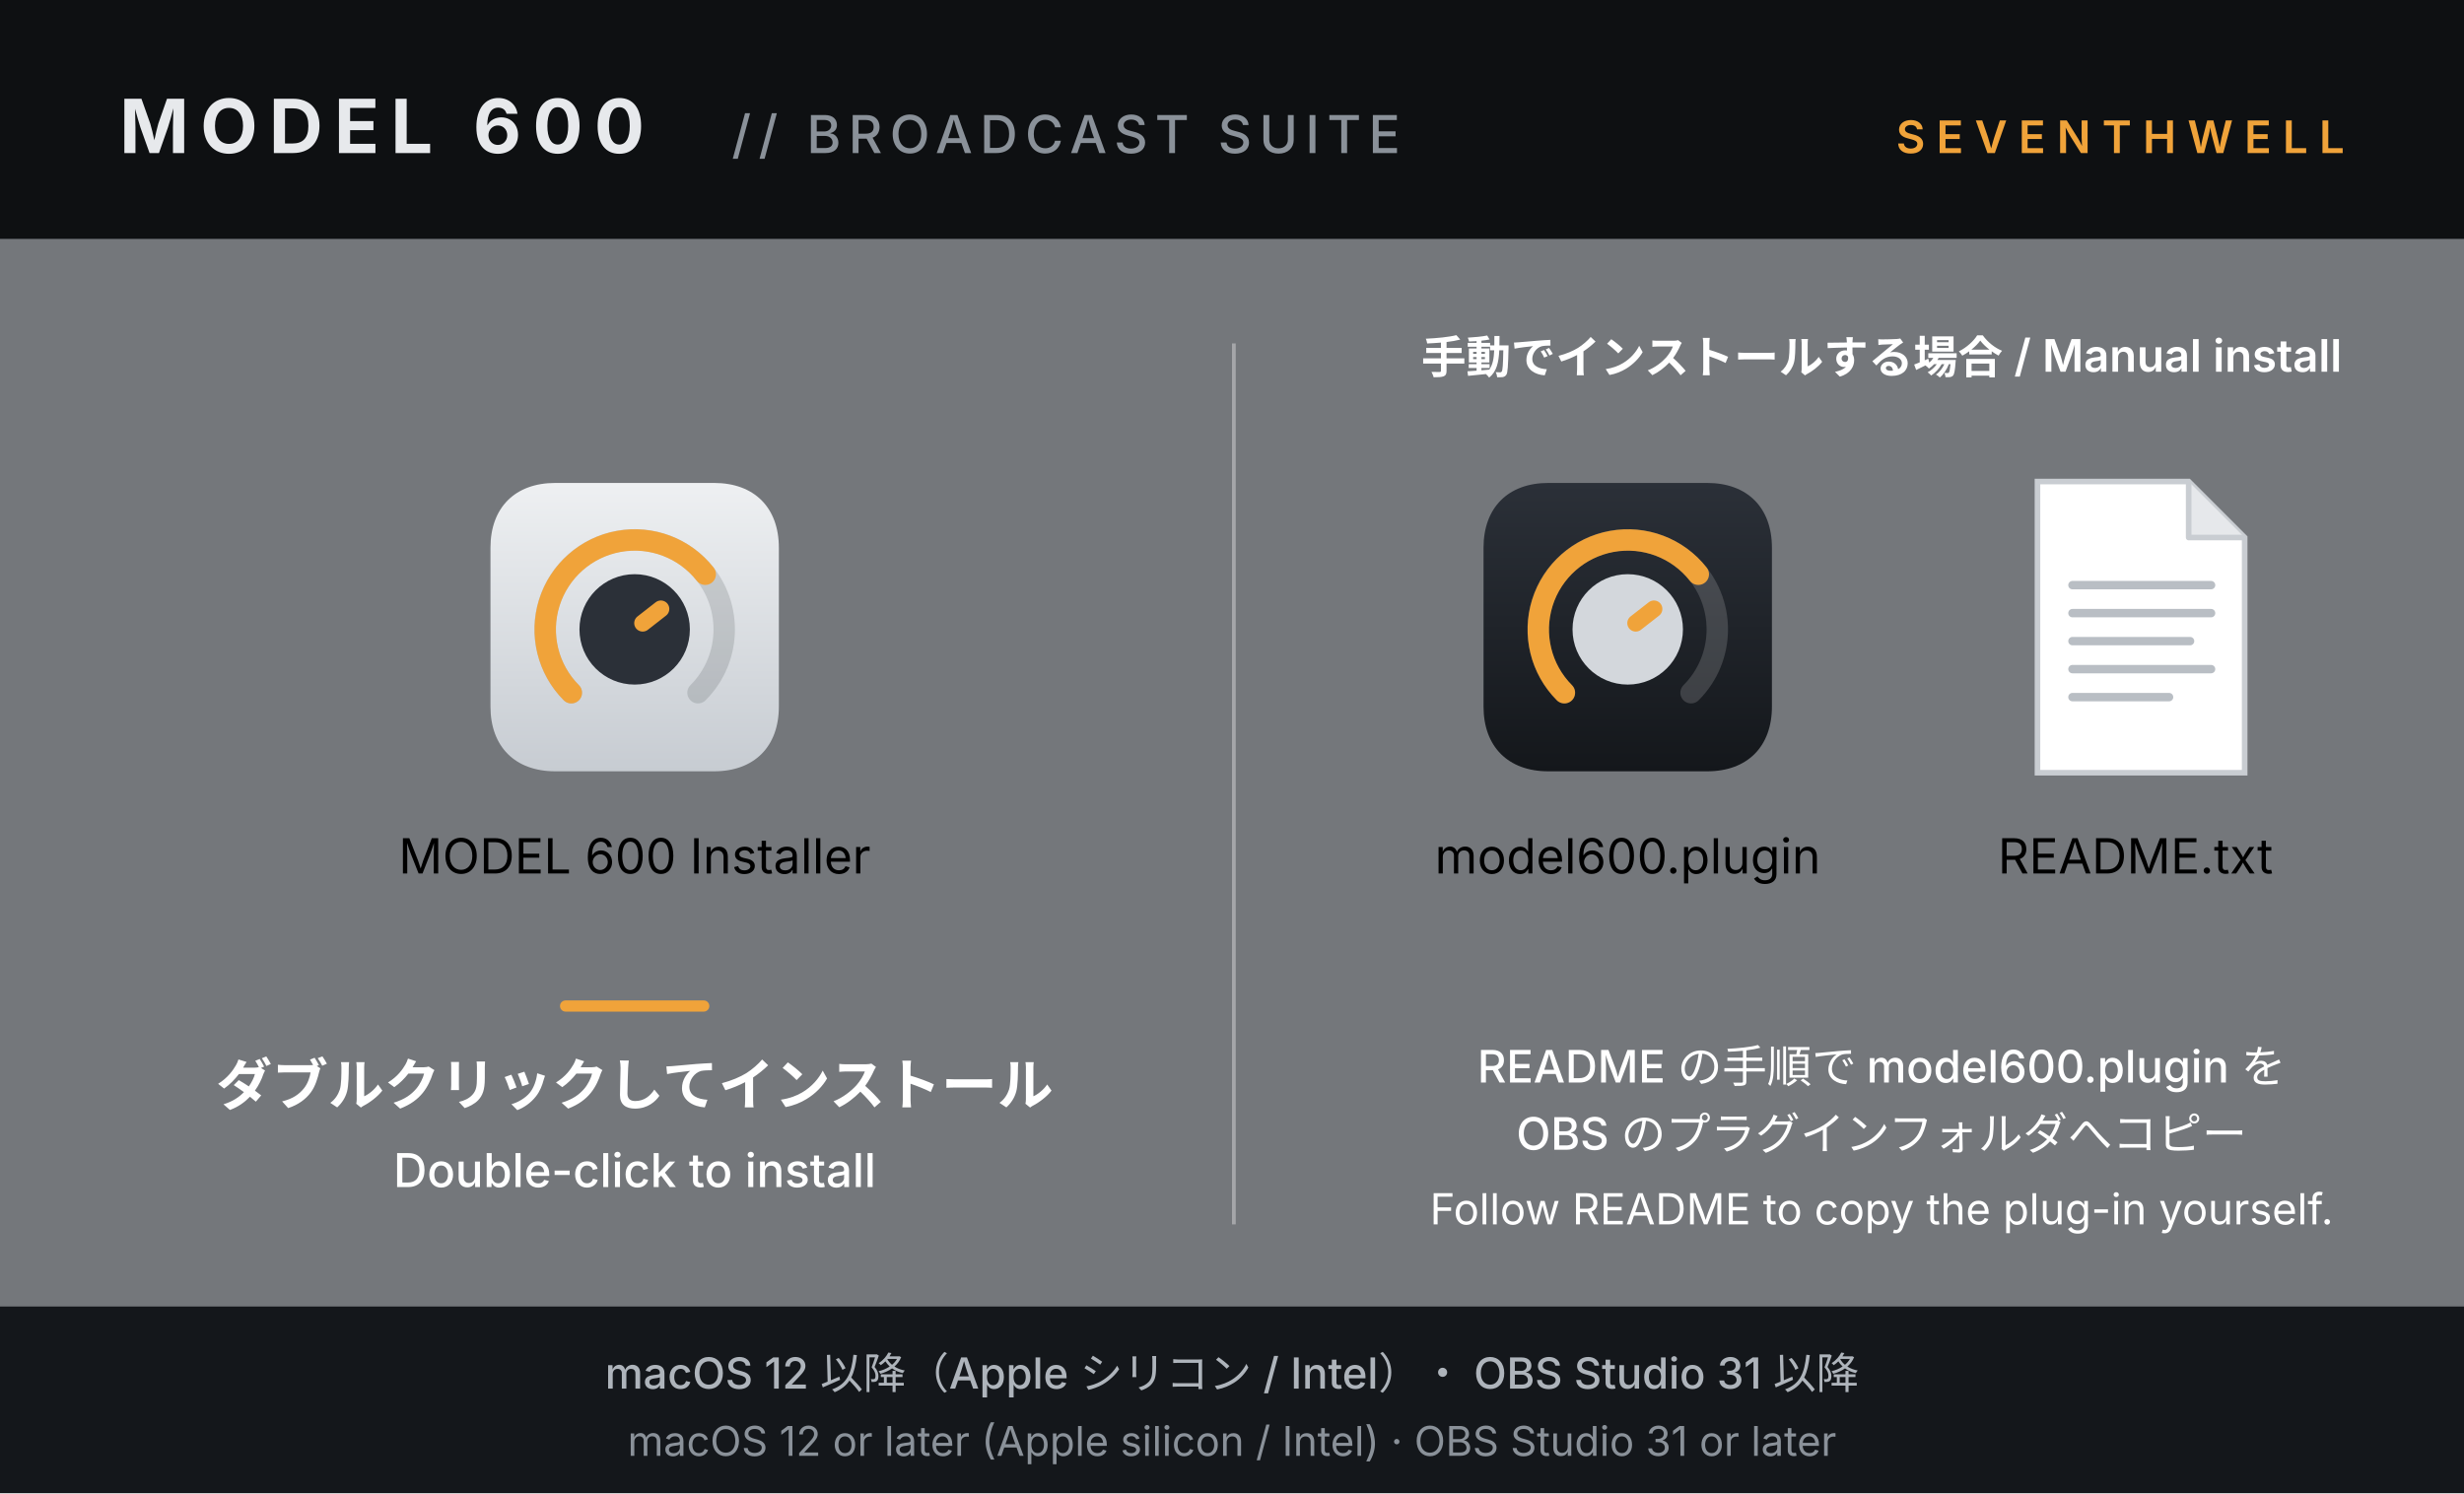
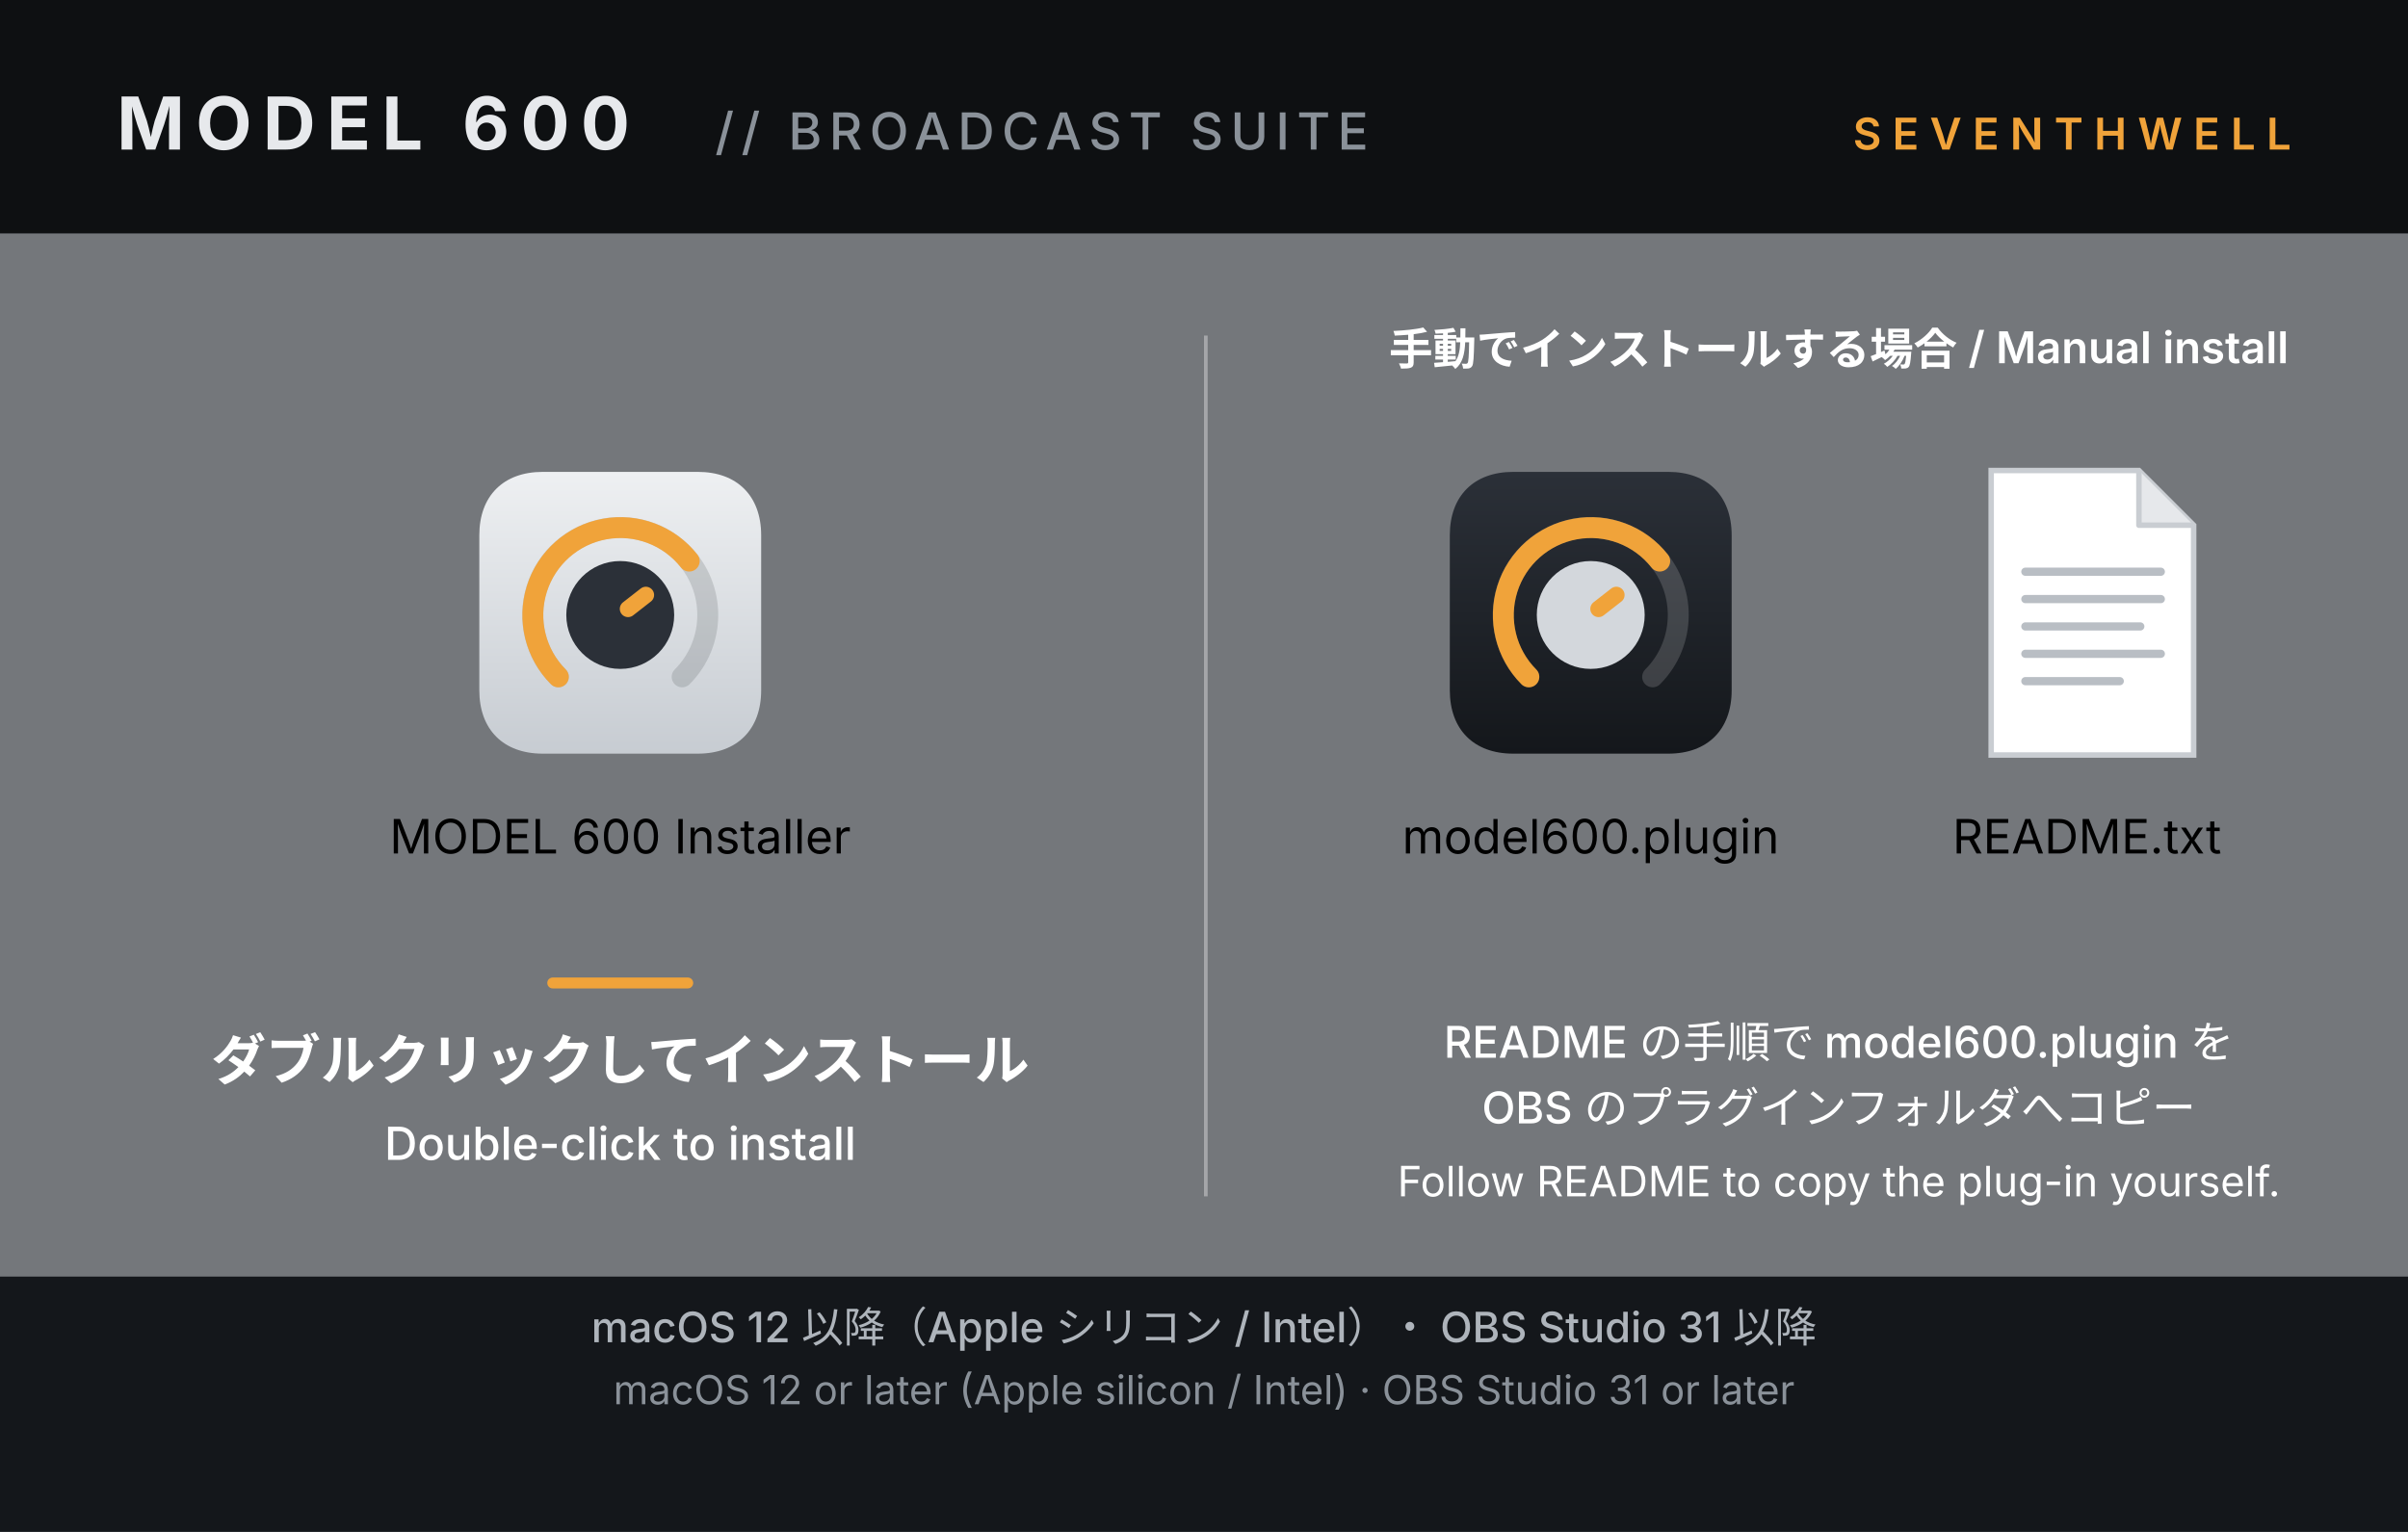
- <svg xmlns="http://www.w3.org/2000/svg" width="660" height="400" viewBox="0 0 660 400">
+ <svg xmlns="http://www.w3.org/2000/svg" width="660" height="420" viewBox="0 0 660 420">
  <style>@font-face { font-family: Inter; font-weight: 700; src: url('file:///home/user/model_600/resources/fonts/Inter-Bold.otf'); }@font-face { font-family: Inter; font-weight: 600; src: url('file:///home/user/model_600/resources/fonts/Inter-SemiBold.otf'); }@font-face { font-family: Inter; font-weight: 500; src: url('file:///home/user/model_600/resources/fonts/Inter-Medium.otf'); }@font-face { font-family: Inter; font-weight: 400; src: url('file:///home/user/model_600/resources/fonts/Inter-Regular.otf'); }</style>
-   <rect width="660" height="400" fill="#14171B" />
+   <rect width="660" height="420" fill="#14171B" />
  <rect width="660" height="64" fill="#0E1012" />
  <rect y="64" width="660" height="286" fill="#74777B" />
  <text x="32" y="41" text-anchor="start" font-family="Inter, 'Noto Sans CJK JP'" font-weight="700" font-size="20" letter-spacing="3" fill="#E7E9EC">MODEL 600</text>
  <text x="196" y="41" text-anchor="start" font-family="Inter, 'Noto Sans CJK JP'" font-weight="500" font-size="14" letter-spacing="2" fill="#8A9199">// BROADCAST SUITE</text>
  <text x="628" y="41" text-anchor="end" font-family="Inter, 'Noto Sans CJK JP'" font-weight="600" font-size="12" letter-spacing="3" fill="#F0A33A">SEVENTHWELL</text>
-   <text x="330.0" y="372" text-anchor="middle" font-family="Inter, 'Noto Sans CJK JP'" font-weight="500" font-size="11.5" letter-spacing="0" fill="#AEB4BB">macOS 12 以降（Apple シリコン / Intel）・ OBS Studio 31 以降</text>
-   <text x="330.0" y="390" text-anchor="middle" font-family="Inter, 'Noto Sans CJK JP'" font-weight="400" font-size="11" letter-spacing="0" fill="#8A9199">macOS 12 or later (Apple silicon / Intel) · OBS Studio 31 or later</text>
+   <text x="330.0" y="368" text-anchor="middle" font-family="Inter, 'Noto Sans CJK JP'" font-weight="500" font-size="11.5" letter-spacing="0" fill="#AEB4BB">macOS 12 以降（Apple シリコン / Intel）・ OBS Studio 31 以降</text>
+   <text x="330.0" y="385" text-anchor="middle" font-family="Inter, 'Noto Sans CJK JP'" font-weight="400" font-size="11" letter-spacing="0" fill="#8A9199">macOS 12 or later (Apple silicon / Intel) · OBS Studio 31 or later</text>
  <rect x="150" y="268" width="40" height="3" rx="1.5" fill="#F0A33A" />
  <text x="170" y="296" text-anchor="middle" font-family="Inter, 'Noto Sans CJK JP'" font-weight="600" font-size="15" letter-spacing="0" fill="#FFFFFF">ダブルクリックしてインストール</text>
  <text x="170" y="318" text-anchor="middle" font-family="Inter, 'Noto Sans CJK JP'" font-weight="500" font-size="12.5" letter-spacing="0" fill="#FFFFFF">Double-click to install</text>
  <rect x="330" y="92" width="1" height="236" fill="#FFFFFF" fill-opacity="0.35" />
  <text x="504" y="100" text-anchor="middle" font-family="Inter, 'Noto Sans CJK JP'" font-weight="600" font-size="12" letter-spacing="0" fill="#FFFFFF">手動でインストールする場合 / Manual install</text>
  <text x="504" y="290" text-anchor="middle" font-family="Inter, 'Noto Sans CJK JP'" font-weight="500" font-size="12" letter-spacing="0" fill="#FFFFFF">README の手順で model600.plugin を</text>
  <text x="504" y="308" text-anchor="middle" font-family="Inter, 'Noto Sans CJK JP'" font-weight="500" font-size="12" letter-spacing="0" fill="#FFFFFF">OBS のプラグインフォルダへコピー</text>
  <text x="504" y="328" text-anchor="middle" font-family="Inter, 'Noto Sans CJK JP'" font-weight="400" font-size="11.5" letter-spacing="0" fill="#FFFFFF">Follow README to copy the plug-in yourself.</text>
  <svg x="122.0" y="120.0" width="96" height="96" viewBox="0 0 1024 1024">
    <defs>
      <clipPath id="m0">
        <path d="M285.153,100 H738.847 C853.642,100 924,170.358 924,285.153 V738.847 C924,853.642 853.642,924 738.847,924 H285.153 C170.358,924 100,853.642 100,738.847 V285.153 C100,170.358 170.358,100 285.153,100 Z" />
      </clipPath>
    </defs>
    <g clip-path="url(#m0)">
      <g transform="translate(100,100) scale(0.80469)">
        <defs>
          <linearGradient id="m0bg" x1="0" y1="0" x2="0" y2="1">
            <stop offset="0" stop-color="#EEF0F2" />
            <stop offset="1" stop-color="#C7CCD2" />
          </linearGradient>
        </defs>
        <rect width="1024" height="1024" fill="url(#m0bg)" />
        <path d="M287.1,744.9 A318,318 0 1 1 736.9,744.9" fill="none" stroke="#14171B" stroke-opacity="0.14" stroke-width="76" stroke-linecap="round" />
        <path d="M287.1,744.9 A318,318 0 1 1 762.6,324.2" fill="none" stroke="#F0A33A" stroke-width="76" stroke-linecap="round" />
        <circle cx="512" cy="520" r="196" fill="#2B3038" />
        <line x1="540.4" y1="497.8" x2="605.0" y2="447.4" stroke="#F0A33A" stroke-width="60" stroke-linecap="round" />
      </g>
    </g>
  </svg>
  <text x="170" y="234.0" text-anchor="middle" font-family="Inter, 'Noto Sans CJK JP'" font-weight="400" font-size="13" letter-spacing="0" fill="#000000">MODEL 600 Installer</text>
  <svg x="388.0" y="120.0" width="96" height="96" viewBox="0 0 1024 1024">
    <defs>
      <clipPath id="m1">
        <path d="M285.153,100 H738.847 C853.642,100 924,170.358 924,285.153 V738.847 C924,853.642 853.642,924 738.847,924 H285.153 C170.358,924 100,853.642 100,738.847 V285.153 C100,170.358 170.358,100 285.153,100 Z" />
      </clipPath>
    </defs>
    <g clip-path="url(#m1)">
      <g transform="translate(100,100) scale(0.80469)">
        <defs>
          <linearGradient id="m1bg" x1="0" y1="0" x2="0" y2="1">
            <stop offset="0" stop-color="#2B3038" />
            <stop offset="1" stop-color="#14171B" />
          </linearGradient>
        </defs>
        <rect width="1024" height="1024" fill="url(#m1bg)" />
        <path d="M287.1,744.9 A318,318 0 1 1 736.9,744.9" fill="none" stroke="#FFFFFF" stroke-opacity="0.16" stroke-width="76" stroke-linecap="round" />
        <path d="M287.1,744.9 A318,318 0 1 1 762.6,324.2" fill="none" stroke="#F0A33A" stroke-width="76" stroke-linecap="round" />
        <circle cx="512" cy="520" r="196" fill="#D3D7DC" />
        <line x1="540.4" y1="497.8" x2="605.0" y2="447.4" stroke="#F0A33A" stroke-width="60" stroke-linecap="round" />
      </g>
    </g>
  </svg>
  <text x="436" y="234.0" text-anchor="middle" font-family="Inter, 'Noto Sans CJK JP'" font-weight="400" font-size="13" letter-spacing="0" fill="#000000">model600.plugin</text>
  <svg x="524.0" y="120.0" width="96" height="96" viewBox="0 0 1024 1024">
    <path d="M232,96 H664 L824,256 V928 H232 Z" fill="#FFFFFF" stroke="#C9CDD2" stroke-width="16" />
    <path d="M664,96 V256 H824" fill="#E6E8EB" stroke="#C9CDD2" stroke-width="16" stroke-linejoin="round" />
    <rect x="320" y="380" width="420" height="24" rx="12" fill="#B9BEC4" />
    <rect x="320" y="460" width="420" height="24" rx="12" fill="#B9BEC4" />
    <rect x="320" y="540" width="360" height="24" rx="12" fill="#B9BEC4" />
    <rect x="320" y="620" width="420" height="24" rx="12" fill="#B9BEC4" />
    <rect x="320" y="700" width="300" height="24" rx="12" fill="#B9BEC4" />
  </svg>
  <text x="572" y="234.0" text-anchor="middle" font-family="Inter, 'Noto Sans CJK JP'" font-weight="400" font-size="13" letter-spacing="0" fill="#000000">README.txt</text>
</svg>
